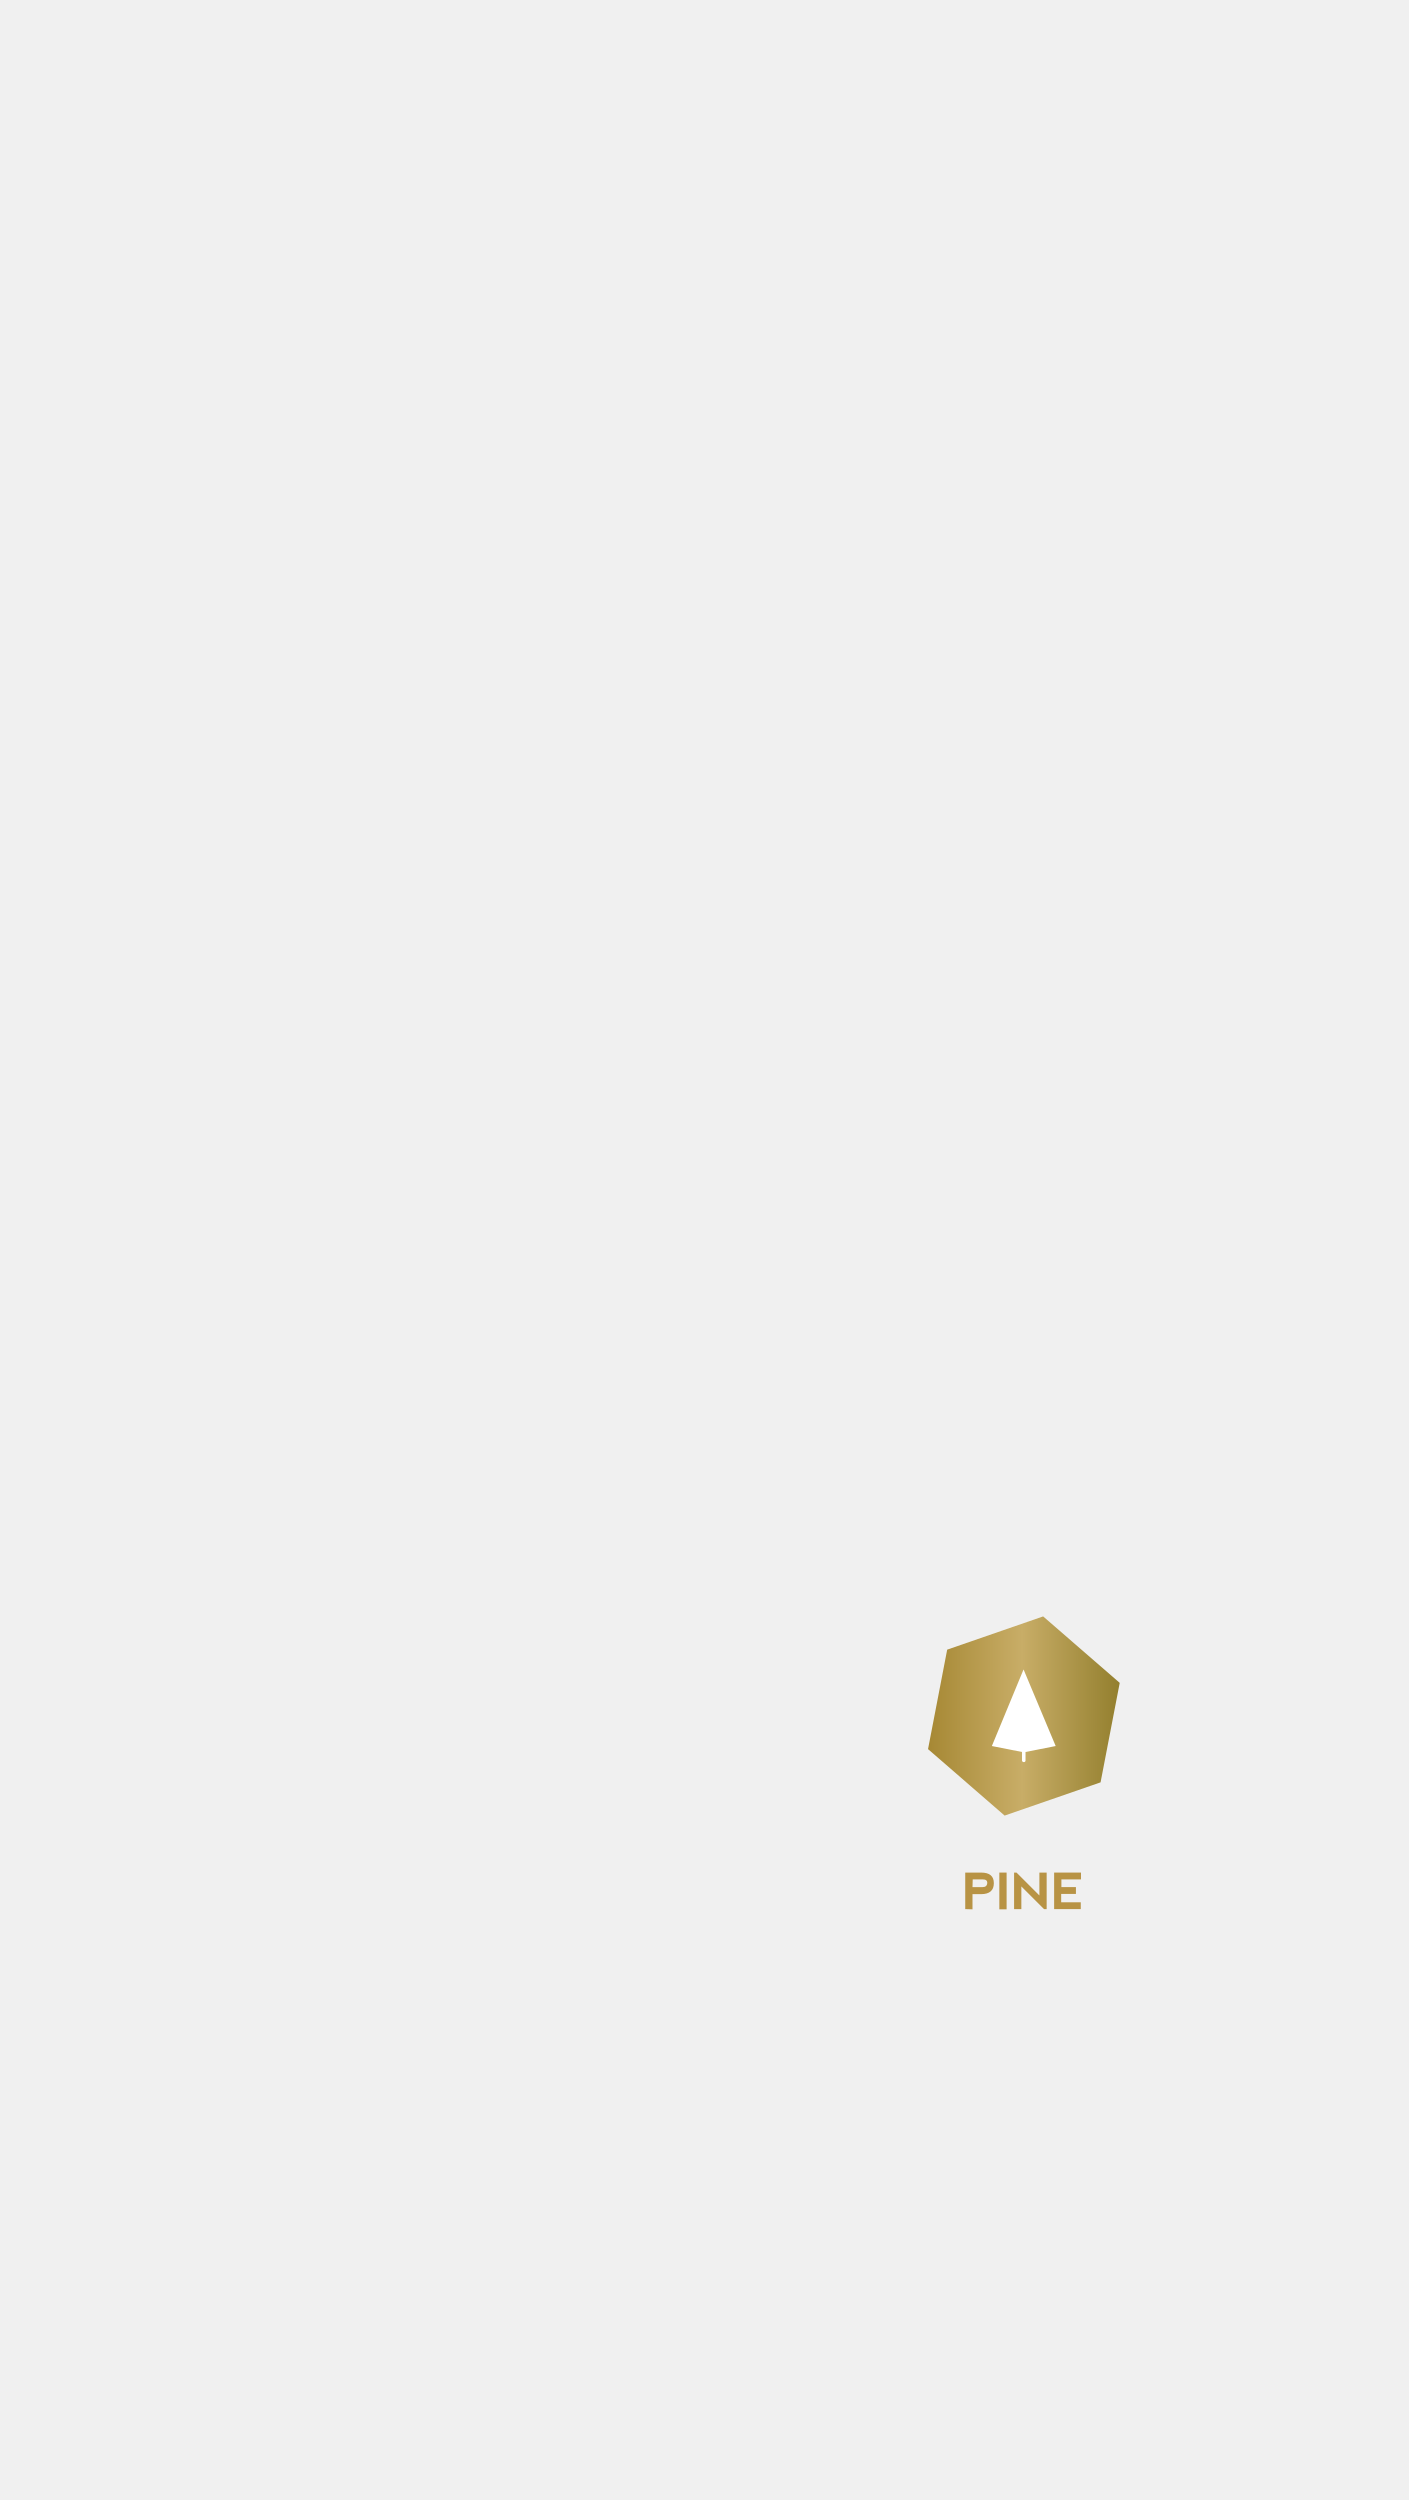
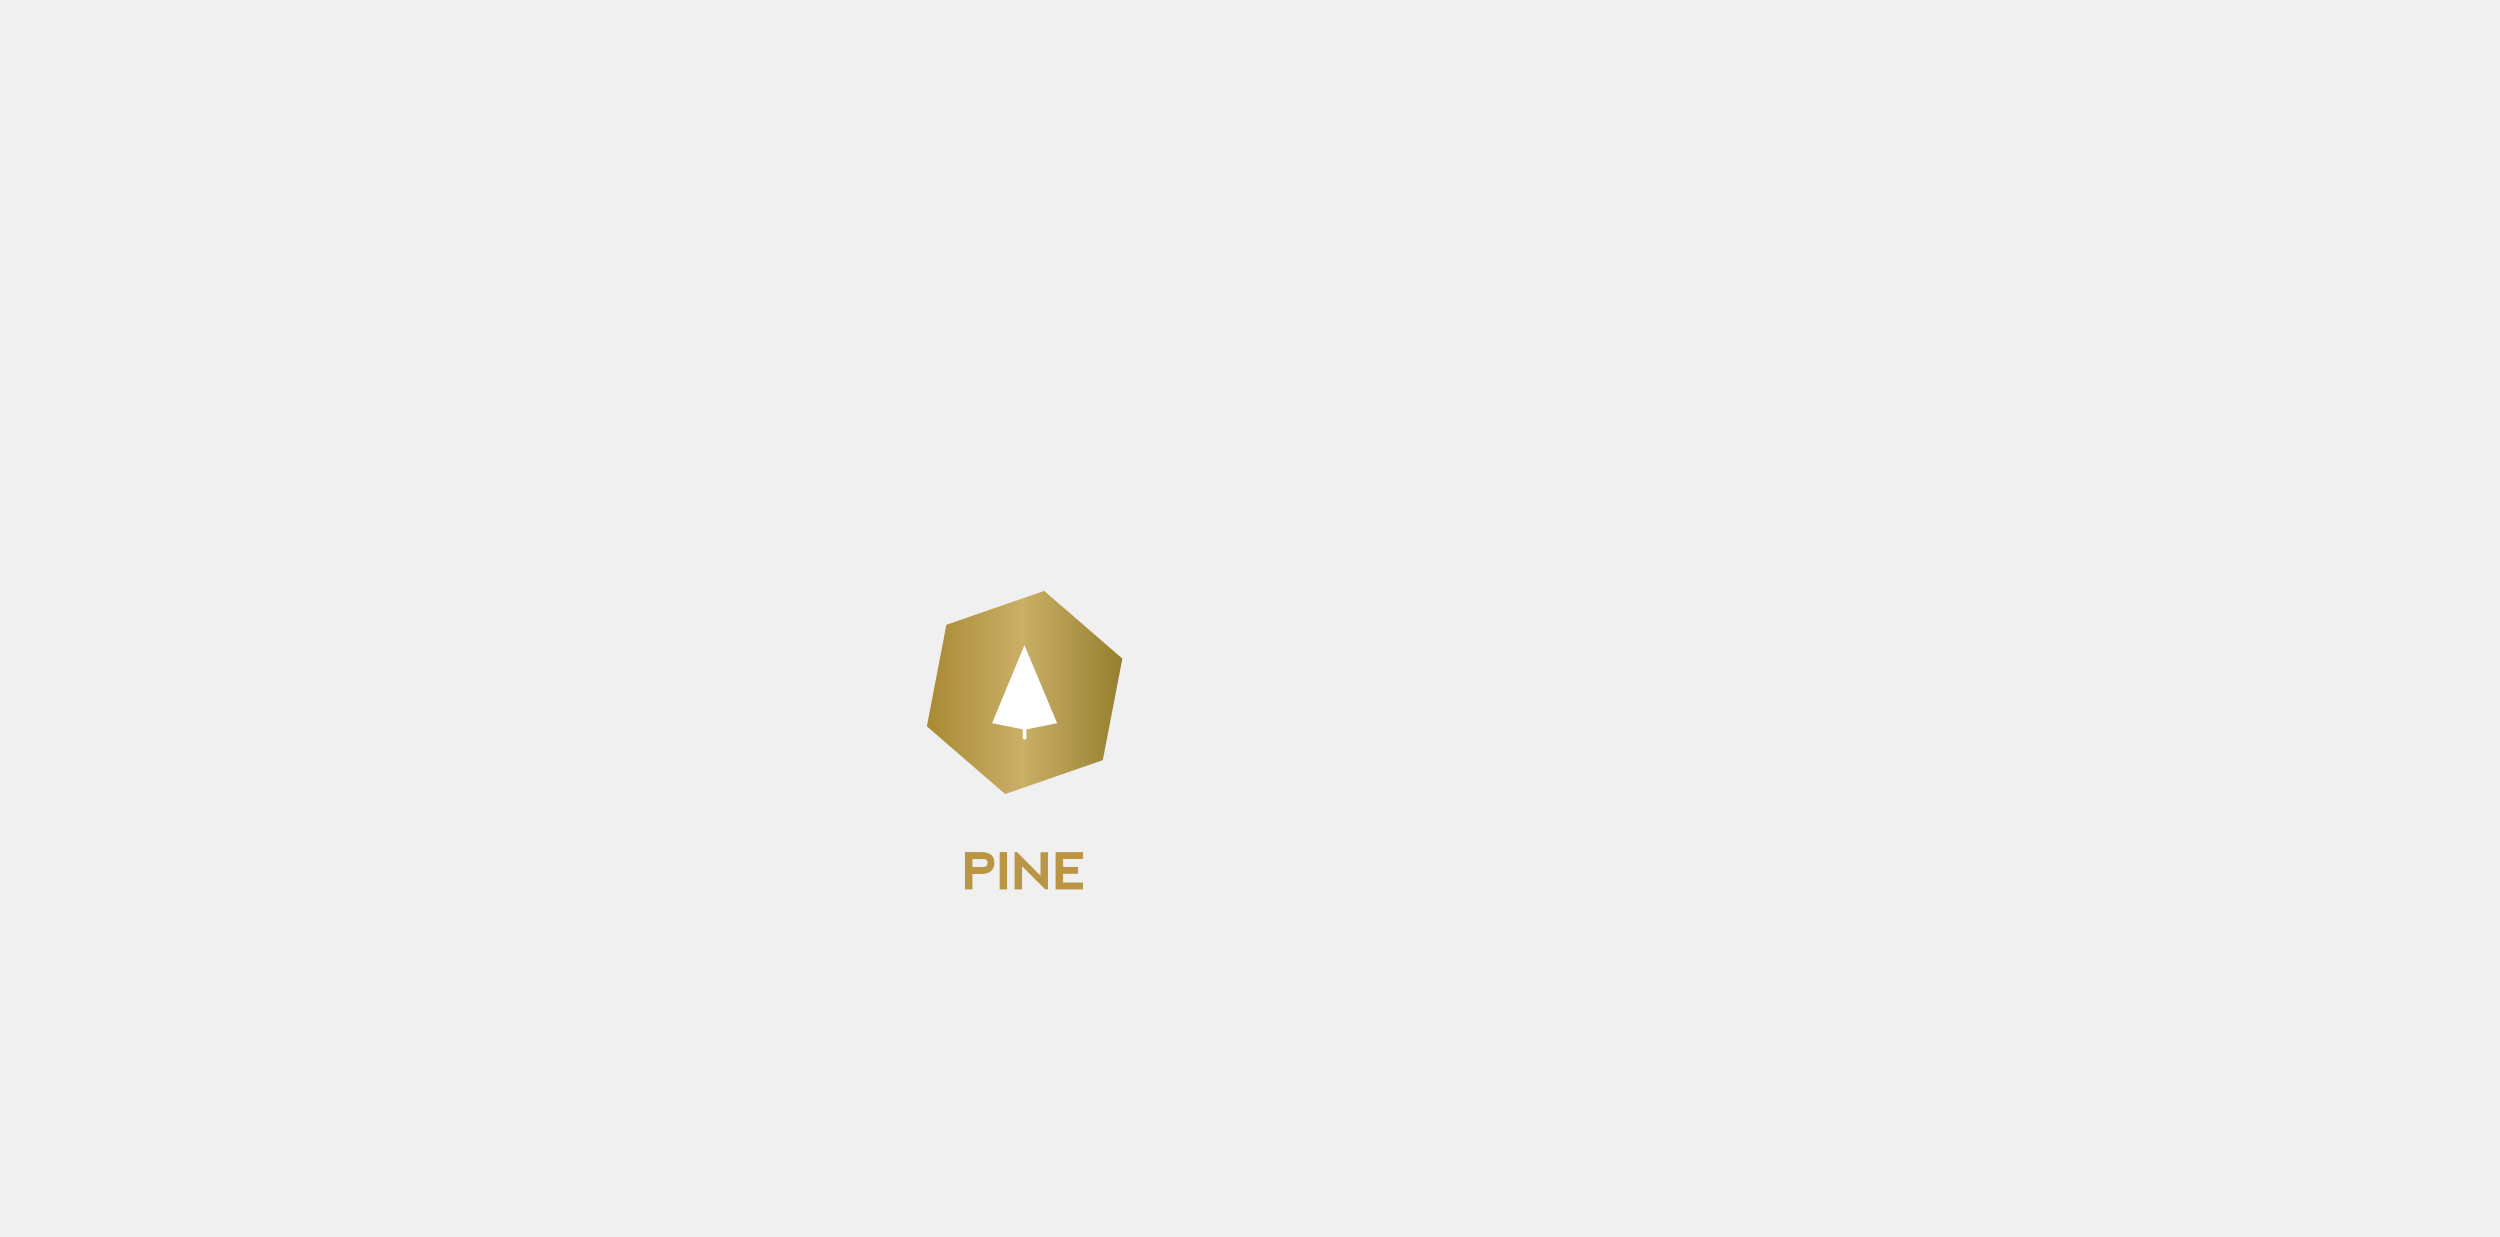
- <svg xmlns="http://www.w3.org/2000/svg" version="1.1" id="Content" x="0px" y="0px" viewBox="0 0 640 1136" style="enable-background:new 0 0 640 1136;" xml:space="preserve">
-   <style type="text/css">
- 	.st0{fill:url(#SVGID_1_);}
- 	.st1{fill:#FFFFFF;}
- 	.st2{fill:#B89344;}
- </style>
-   <linearGradient id="SVGID_1_" gradientUnits="userSpaceOnUse" x1="421.69" y1="356.255" x2="508.8" y2="356.255" gradientTransform="matrix(1 0 0 -1 0 1136)">
-     <stop offset="0" style="stop-color:#A68834" />
-     <stop offset="0.49" style="stop-color:#C8AD67" />
-     <stop offset="1" style="stop-color:#937F2E" />
-   </linearGradient>
-   <polygon class="st0" points="500.1,809.9 456.5,825 421.7,794.8 430.4,749.6 474,734.5 508.8,764.7 " />
-   <path class="st1" d="M479.7,793.4l-14.6-34.8l-14.4,34.8l13.7,2.7v3.9c0,0.4,0.5,0.8,0.9,0.7c0.4,0,0.7-0.3,0.7-0.7v-3.9  L479.7,793.4z" />
-   <path class="st2" d="M438.6,867.5v-16.6h7.2c3.9,0,5.8,1.6,5.8,4.8c0,3.3-1.9,5-5.8,5h-3.9v6.9L438.6,867.5z M441.9,857.5h4.6  c1.3,0,2-0.6,2.1-1.8s-0.7-1.7-2-1.7H442L441.9,857.5z" />
-   <path class="st2" d="M454.1,850.9h3.3v16.7h-3.3V850.9z" />
-   <path class="st2" d="M460.8,867.5v-16.6h1.1l10.4,10.4v-10.4h3.3v16.6h-1.2l-10.3-10.3v10.3H460.8z" />
-   <path class="st2" d="M479,867.5v-16.6h12.2v3.1h-8.9v3.5h6.6v3.1h-6.7v3.8h8.9v3.1L479,867.5z" />
+ <svg xmlns="http://www.w3.org/2000/svg" id="Content" viewBox="0 0 728 360">
+   <defs>
+     <style>.cls-1{fill:url(#New_Gradient_Swatch_1);}.cls-2{fill:#fff;}.cls-3{fill:#ba9544;}</style>
+     <linearGradient id="New_Gradient_Swatch_1" x1="269.9" y1="201.64" x2="326.83" y2="201.64" gradientUnits="userSpaceOnUse">
+       <stop offset="0" stop-color="#a88a34" />
+       <stop offset="0.49" stop-color="#caaf67" />
+       <stop offset="1" stop-color="#957f2e" />
+     </linearGradient>
+   </defs>
+   <polygon class="cls-1" points="321.14 221.36 292.68 231.23 269.9 211.51 275.59 181.93 304.05 172.06 326.83 191.78 321.14 221.36" />
+   <path class="cls-2" d="M307.83,210.59l-9.52-22.72-9.41,22.72,8.94,1.79v2.54a.53.53,0,0,0,1.05,0v-2.54Z" />
+   <path class="cls-3" d="M281,259V248.13h4.74c2.54,0,3.81,1.05,3.81,3.13s-1.27,3.25-3.8,3.25h-2.58V259Zm2.17-6.53h3.05c.87,0,1.32-.41,1.35-1.19s-.47-1.09-1.33-1.12h-3.07Z" />
+   <path class="cls-3" d="M291.1,248.13h2.16V259H291.1Z" />
+   <path class="cls-3" d="M295.45,259V248.13h.72L303,255v-6.82h2.17V259h-.8l-6.74-6.75V259Z" />
+   <path class="cls-3" d="M307.39,259V248.14h8v2h-5.82v2.32h4.36v2h-4.36V257h5.8v2Z" />
</svg>
